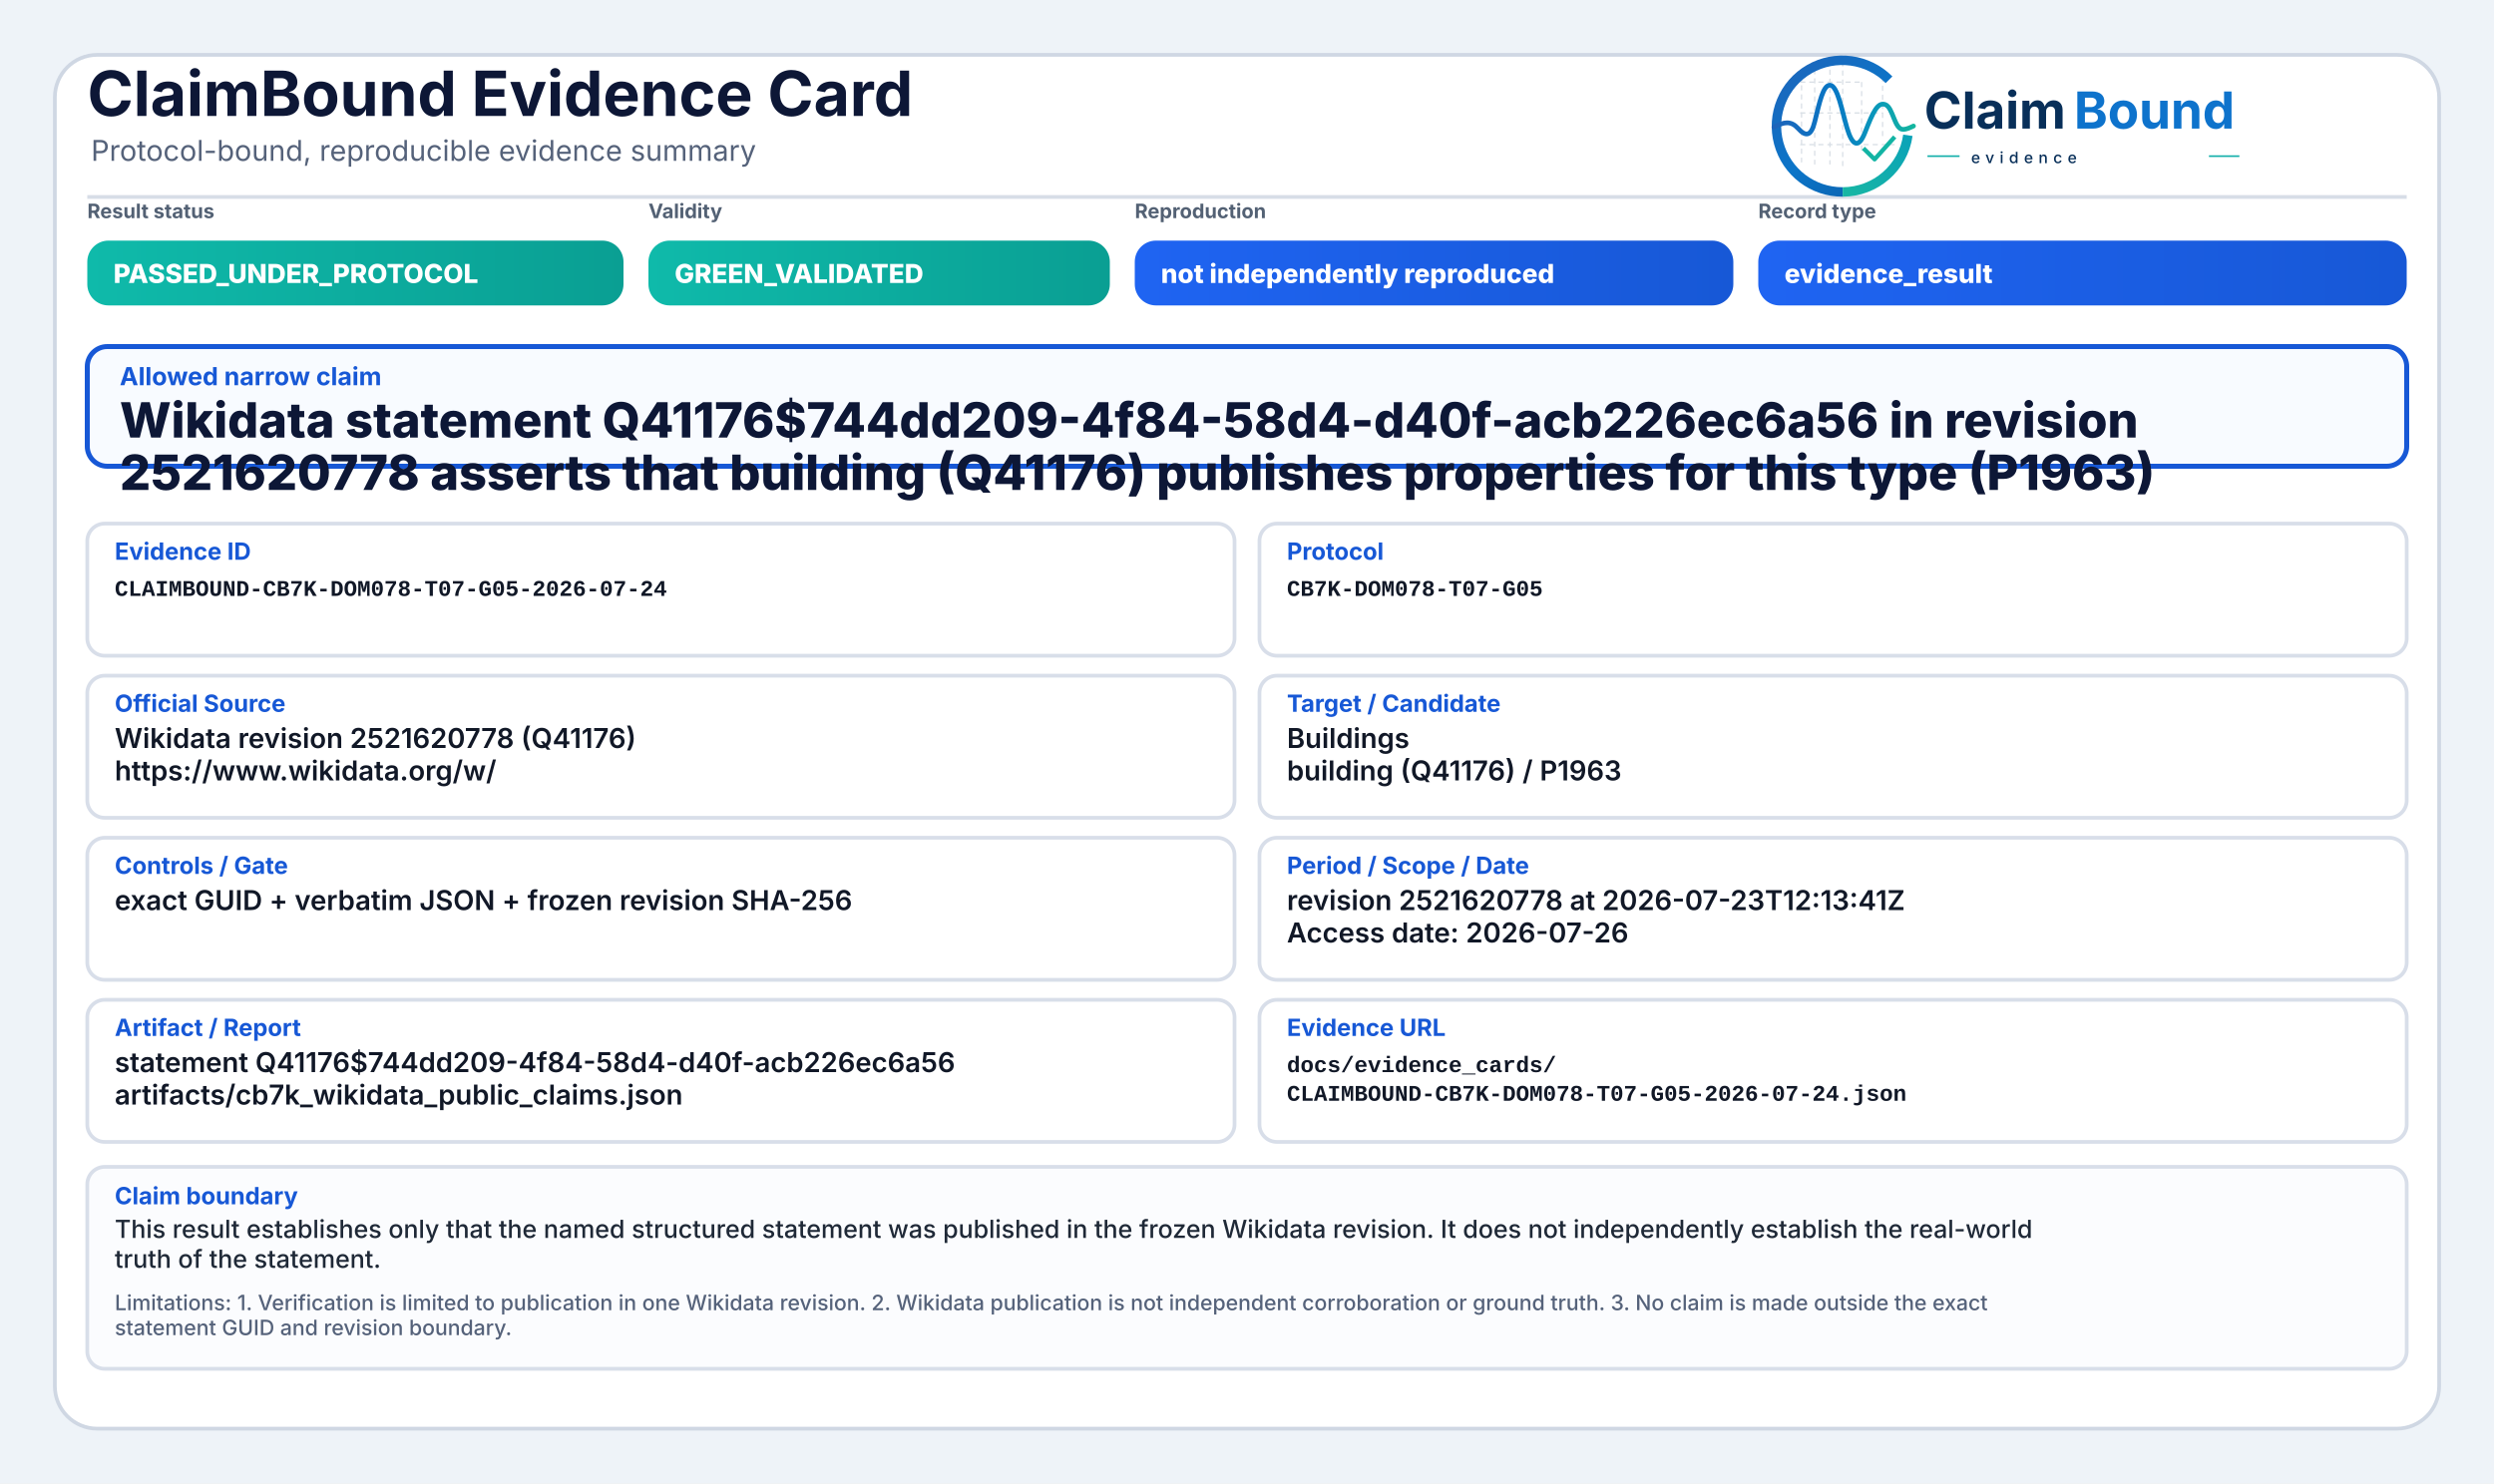
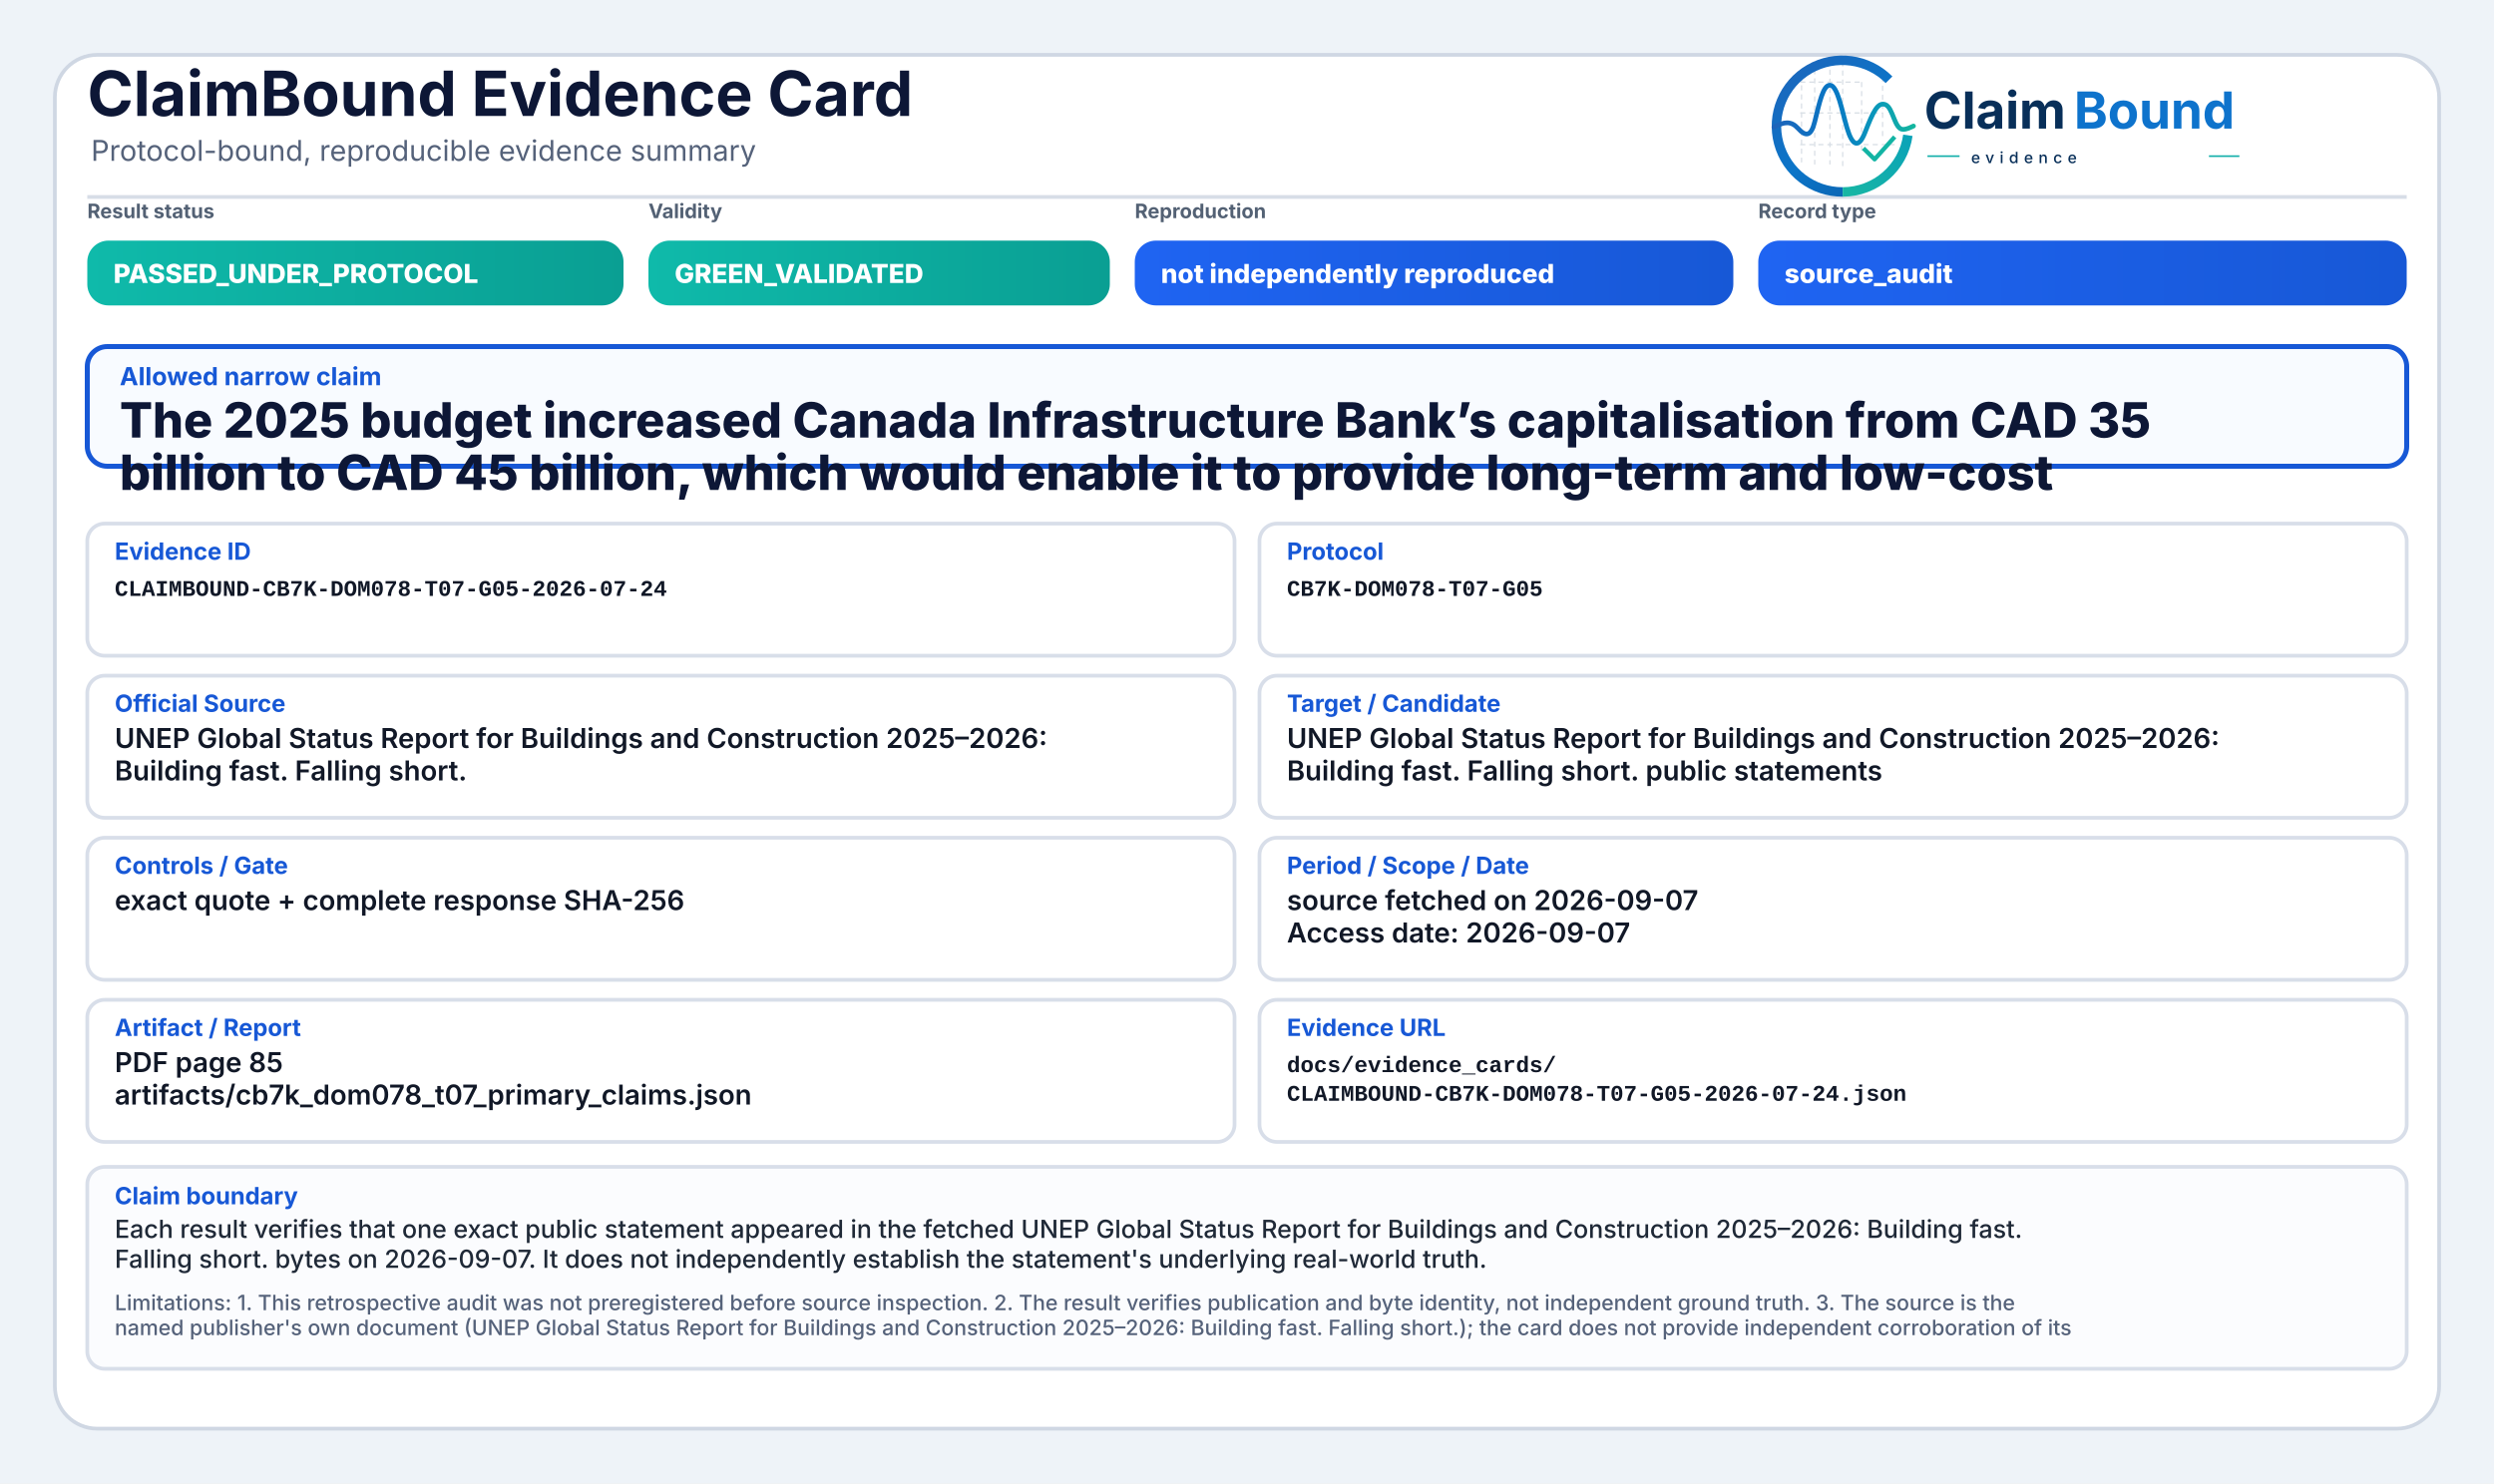
<svg xmlns="http://www.w3.org/2000/svg" width="2000" height="1190" viewBox="0 0 2000 1190" role="img" aria-label="ClaimBound Evidence Card">
  <defs>
    <linearGradient id="greenGrad" x1="0" y1="0" x2="1" y2="0">
      <stop offset="0%" stop-color="#0fbaaa" />
      <stop offset="100%" stop-color="#0a9f93" />
    </linearGradient>
    <linearGradient id="yellowGrad" x1="0" y1="0" x2="1" y2="0">
      <stop offset="0%" stop-color="#fbbf24" />
      <stop offset="100%" stop-color="#d97706" />
    </linearGradient>
    <linearGradient id="amberGrad" x1="0" y1="0" x2="1" y2="0">
      <stop offset="0%" stop-color="#f97316" />
      <stop offset="100%" stop-color="#c2410c" />
    </linearGradient>
    <linearGradient id="redGrad" x1="0" y1="0" x2="1" y2="0">
      <stop offset="0%" stop-color="#ef4444" />
      <stop offset="100%" stop-color="#b91c1c" />
    </linearGradient>
    <linearGradient id="grayGrad" x1="0" y1="0" x2="1" y2="0">
      <stop offset="0%" stop-color="#64748b" />
      <stop offset="100%" stop-color="#475569" />
    </linearGradient>
    <linearGradient id="blueGrad" x1="0" y1="0" x2="1" y2="0">
      <stop offset="0%" stop-color="#1f64f2" />
      <stop offset="100%" stop-color="#1758d6" />
    </linearGradient>
    <linearGradient id="logoRingBlue" x1="73" y1="453" x2="348" y2="793" gradientUnits="userSpaceOnUse">
      <stop offset="0" stop-color="#1E64BA" />
      <stop offset="0.55" stop-color="#0C75C8" />
      <stop offset="1" stop-color="#0A5FAB" />
    </linearGradient>
    <linearGradient id="logoRingTeal" x1="221" y1="792" x2="403" y2="594" gradientUnits="userSpaceOnUse">
      <stop offset="0" stop-color="#18B7A3" />
      <stop offset="1" stop-color="#089EBC" />
    </linearGradient>
    <linearGradient id="logoSignalGradient" x1="61" y1="628" x2="404" y2="628" gradientUnits="userSpaceOnUse">
      <stop offset="0" stop-color="#1E64BA" />
      <stop offset="0.43" stop-color="#0877C4" />
      <stop offset="0.72" stop-color="#0A97BB" />
      <stop offset="1" stop-color="#14B69E" />
    </linearGradient>
  </defs>
  <rect x="0" y="0" width="2000" height="1190" fill="#eef3f8" />
  <rect x="44" y="44" width="1912" height="1102" rx="34" fill="#ffffff" stroke="#cfd7e3" stroke-width="3" />
  <path d="M70 158 H1930" stroke="#d7dde7" stroke-width="3" />
  <text x="70" y="93" font-family="Inter, Segoe UI, Arial, sans-serif" font-size="50" font-weight="750" fill="#0d1736">ClaimBound Evidence Card</text>
  <text x="73" y="129" font-family="Inter, Segoe UI, Arial, sans-serif" font-size="23" font-weight="400" fill="#55627a">Protocol-bound, reproducible evidence summary</text>
  <g aria-label="ClaimBound evidence logo" transform="translate(1415,52) scale(0.33) translate(-40,-478)">
    <g stroke-linecap="butt" stroke-linejoin="round">
      <g stroke="#CBD3DC" stroke-width="3.2" stroke-linecap="round" stroke-dasharray="10 12" opacity="0.72">
        <path d="M130 507V714" />
        <path d="M162 490V719" />
        <path d="M199 491V719" />
        <path d="M230 471V726" />
        <path d="M276 521V690" />
        <path d="M327 508V650" />
        <path d="M128 520H277" />
        <path d="M128 595H327" />
        <path d="M128 672H355" />
      </g>
      <path d="M342.6 514.3A160 160 0 1 0 230 787" fill="none" stroke="url(#logoRingBlue)" stroke-width="23" />
      <path d="M230 787A160 160 0 0 0 388.4 649.3" fill="none" stroke="url(#logoRingTeal)" stroke-width="23" />
      <path d="M63 629.5C87 616.4 104.3 613.6 121.2 632.2C140.7 653.8 153.4 651.6 162.1 616.2C173.8 568.5 182.5 527.5 198.9 527.5C217.5 527.5 228.4 590.6 240.3 630.8C253.4 675.4 268.6 682.8 284.6 641.5C303.5 592.9 315.2 567.6 333.7 574.7C352.6 582 355.7 635.1 376.6 634.9C386.2 634.8 394 630.4 402 626.8" fill="none" stroke="url(#logoSignalGradient)" stroke-width="11.5" stroke-linecap="round" />
      <path d="M284 684.5L307.5 707.7L353 657" fill="none" stroke="#12B4A4" stroke-width="10.5" stroke-linecap="square" />
    </g>
    <text x="428" y="633" font-family="Inter, Segoe UI, Arial, sans-serif" font-size="124" font-weight="750" fill="#082F59" text-rendering="geometricPrecision">Claim</text>
    <text x="792" y="633" font-family="Inter, Segoe UI, Arial, sans-serif" font-size="124" font-weight="750" fill="#0E73CC" text-rendering="geometricPrecision">Bound</text>
    <line x1="436" y1="700" x2="514" y2="700" stroke="#11AFA9" stroke-width="4" />
    <text x="542" y="717" font-family="Inter, Segoe UI, Arial, sans-serif" font-size="38" font-weight="500" letter-spacing="13" fill="#082F59">evidence</text>
    <line x1="1120" y1="700" x2="1194" y2="700" stroke="#11AFA9" stroke-width="4" />
  </g>
  <text x="70" y="175" font-family="Inter, Segoe UI, Arial, sans-serif" font-size="16" font-weight="650" fill="#536174">Result status</text>
  <rect x="70" y="193" width="430" height="52" rx="17" fill="url(#greenGrad)" />
  <text x="91" y="227" font-family="Inter, Segoe UI, Arial, sans-serif" font-size="21" font-weight="800" fill="#ffffff">PASSED_UNDER_PROTOCOL</text>
  <text x="520" y="175" font-family="Inter, Segoe UI, Arial, sans-serif" font-size="16" font-weight="650" fill="#536174">Validity</text>
  <rect x="520" y="193" width="370" height="52" rx="17" fill="url(#greenGrad)" />
  <text x="541" y="227" font-family="Inter, Segoe UI, Arial, sans-serif" font-size="21" font-weight="800" fill="#ffffff">GREEN_VALIDATED</text>
  <text x="910" y="175" font-family="Inter, Segoe UI, Arial, sans-serif" font-size="16" font-weight="650" fill="#536174">Reproduction</text>
  <rect x="910" y="193" width="480" height="52" rx="17" fill="url(#blueGrad)" />
  <text x="931" y="227" font-family="Inter, Segoe UI, Arial, sans-serif" font-size="21" font-weight="800" fill="#ffffff">not independently reproduced</text>
  <text x="1410" y="175" font-family="Inter, Segoe UI, Arial, sans-serif" font-size="16" font-weight="650" fill="#536174">Record type</text>
  <rect x="1410" y="193" width="520" height="52" rx="17" fill="url(#blueGrad)" />
-   <text x="1431" y="227" font-family="Inter, Segoe UI, Arial, sans-serif" font-size="21" font-weight="800" fill="#ffffff">evidence_result</text>
+   <text x="1431" y="227" font-family="Inter, Segoe UI, Arial, sans-serif" font-size="21" font-weight="800" fill="#ffffff">source_audit</text>
  <rect x="70" y="278" width="1860" height="96" rx="16" fill="#f8fbff" stroke="#1758d6" stroke-width="4" />
  <text x="96" y="309" font-family="Inter, Segoe UI, Arial, sans-serif" font-size="20" font-weight="750" fill="#1758d6">Allowed narrow claim</text>
-   <text x="96" y="351" font-family="Inter, Segoe UI, Arial, sans-serif" font-size="39" font-weight="800" fill="#0d1736">Wikidata statement Q41176$744dd209-4f84-58d4-d40f-acb226ec6a56 in revision</text>
-   <text x="96" y="393" font-family="Inter, Segoe UI, Arial, sans-serif" font-size="39" font-weight="800" fill="#0d1736">2521620778 asserts that building (Q41176) publishes properties for this type (P1963)</text>
+   <text x="96" y="351" font-family="Inter, Segoe UI, Arial, sans-serif" font-size="39" font-weight="800" fill="#0d1736">The 2025 budget increased Canada Infrastructure Bank’s capitalisation from CAD 35</text>
+   <text x="96" y="393" font-family="Inter, Segoe UI, Arial, sans-serif" font-size="39" font-weight="800" fill="#0d1736">billion to CAD 45 billion, which would enable it to provide long-term and low-cost</text>
  <rect x="70" y="420" width="920" height="106" rx="14" fill="#ffffff" stroke="#d8dee9" stroke-width="3" />
  <text x="92" y="449" font-family="Inter, Segoe UI, Arial, sans-serif" font-size="19" font-weight="750" fill="#1758d6">Evidence ID</text>
  <text x="92" y="478" font-family="SFMono-Regular, Consolas, Liberation Mono, monospace" font-size="18" font-weight="600" fill="#111827">CLAIMBOUND-CB7K-DOM078-T07-G05-2026-07-24</text>
  <rect x="1010" y="420" width="920" height="106" rx="14" fill="#ffffff" stroke="#d8dee9" stroke-width="3" />
  <text x="1032" y="449" font-family="Inter, Segoe UI, Arial, sans-serif" font-size="19" font-weight="750" fill="#1758d6">Protocol</text>
  <text x="1032" y="478" font-family="SFMono-Regular, Consolas, Liberation Mono, monospace" font-size="18" font-weight="600" fill="#111827">CB7K-DOM078-T07-G05</text>
  <rect x="70" y="542" width="920" height="114" rx="14" fill="#ffffff" stroke="#d8dee9" stroke-width="3" />
  <text x="92" y="571" font-family="Inter, Segoe UI, Arial, sans-serif" font-size="19" font-weight="750" fill="#1758d6">Official Source</text>
-   <text x="92" y="600" font-family="Inter, Segoe UI, Arial, sans-serif" font-size="22" font-weight="600" fill="#111827">Wikidata revision 2521620778 (Q41176)</text>
-   <text x="92" y="626" font-family="Inter, Segoe UI, Arial, sans-serif" font-size="22" font-weight="600" fill="#111827">https://www.wikidata.org/w/</text>
+   <text x="92" y="600" font-family="Inter, Segoe UI, Arial, sans-serif" font-size="22" font-weight="600" fill="#111827">UNEP Global Status Report for Buildings and Construction 2025–2026:</text>
+   <text x="92" y="626" font-family="Inter, Segoe UI, Arial, sans-serif" font-size="22" font-weight="600" fill="#111827">Building fast. Falling short.</text>
  <rect x="1010" y="542" width="920" height="114" rx="14" fill="#ffffff" stroke="#d8dee9" stroke-width="3" />
  <text x="1032" y="571" font-family="Inter, Segoe UI, Arial, sans-serif" font-size="19" font-weight="750" fill="#1758d6">Target / Candidate</text>
-   <text x="1032" y="600" font-family="Inter, Segoe UI, Arial, sans-serif" font-size="22" font-weight="600" fill="#111827">Buildings</text>
-   <text x="1032" y="626" font-family="Inter, Segoe UI, Arial, sans-serif" font-size="22" font-weight="600" fill="#111827">building (Q41176) / P1963</text>
+   <text x="1032" y="600" font-family="Inter, Segoe UI, Arial, sans-serif" font-size="22" font-weight="600" fill="#111827">UNEP Global Status Report for Buildings and Construction 2025–2026:</text>
+   <text x="1032" y="626" font-family="Inter, Segoe UI, Arial, sans-serif" font-size="22" font-weight="600" fill="#111827">Building fast. Falling short. public statements</text>
  <rect x="70" y="672" width="920" height="114" rx="14" fill="#ffffff" stroke="#d8dee9" stroke-width="3" />
  <text x="92" y="701" font-family="Inter, Segoe UI, Arial, sans-serif" font-size="19" font-weight="750" fill="#1758d6">Controls / Gate</text>
-   <text x="92" y="730" font-family="Inter, Segoe UI, Arial, sans-serif" font-size="22" font-weight="600" fill="#111827">exact GUID + verbatim JSON + frozen revision SHA-256</text>
+   <text x="92" y="730" font-family="Inter, Segoe UI, Arial, sans-serif" font-size="22" font-weight="600" fill="#111827">exact quote + complete response SHA-256</text>
  <rect x="1010" y="672" width="920" height="114" rx="14" fill="#ffffff" stroke="#d8dee9" stroke-width="3" />
  <text x="1032" y="701" font-family="Inter, Segoe UI, Arial, sans-serif" font-size="19" font-weight="750" fill="#1758d6">Period / Scope / Date</text>
-   <text x="1032" y="730" font-family="Inter, Segoe UI, Arial, sans-serif" font-size="22" font-weight="600" fill="#111827">revision 2521620778 at 2026-07-23T12:13:41Z</text>
-   <text x="1032" y="756" font-family="Inter, Segoe UI, Arial, sans-serif" font-size="22" font-weight="600" fill="#111827">Access date: 2026-07-26</text>
+   <text x="1032" y="730" font-family="Inter, Segoe UI, Arial, sans-serif" font-size="22" font-weight="600" fill="#111827">source fetched on 2026-09-07</text>
+   <text x="1032" y="756" font-family="Inter, Segoe UI, Arial, sans-serif" font-size="22" font-weight="600" fill="#111827">Access date: 2026-09-07</text>
  <rect x="70" y="802" width="920" height="114" rx="14" fill="#ffffff" stroke="#d8dee9" stroke-width="3" />
  <text x="92" y="831" font-family="Inter, Segoe UI, Arial, sans-serif" font-size="19" font-weight="750" fill="#1758d6">Artifact / Report</text>
-   <text x="92" y="860" font-family="Inter, Segoe UI, Arial, sans-serif" font-size="22" font-weight="600" fill="#111827">statement Q41176$744dd209-4f84-58d4-d40f-acb226ec6a56</text>
-   <text x="92" y="886" font-family="Inter, Segoe UI, Arial, sans-serif" font-size="22" font-weight="600" fill="#111827">artifacts/cb7k_wikidata_public_claims.json</text>
+   <text x="92" y="860" font-family="Inter, Segoe UI, Arial, sans-serif" font-size="22" font-weight="600" fill="#111827">PDF page 85</text>
+   <text x="92" y="886" font-family="Inter, Segoe UI, Arial, sans-serif" font-size="22" font-weight="600" fill="#111827">artifacts/cb7k_dom078_t07_primary_claims.json</text>
  <rect x="1010" y="802" width="920" height="114" rx="14" fill="#ffffff" stroke="#d8dee9" stroke-width="3" />
  <text x="1032" y="831" font-family="Inter, Segoe UI, Arial, sans-serif" font-size="19" font-weight="750" fill="#1758d6">Evidence URL</text>
  <text x="1032" y="860" font-family="SFMono-Regular, Consolas, Liberation Mono, monospace" font-size="18" font-weight="600" fill="#111827">docs/evidence_cards/</text>
  <text x="1032" y="883" font-family="SFMono-Regular, Consolas, Liberation Mono, monospace" font-size="18" font-weight="600" fill="#111827">CLAIMBOUND-CB7K-DOM078-T07-G05-2026-07-24.json</text>
  <rect x="70" y="936" width="1860" height="162" rx="14" fill="#fbfcfe" stroke="#d8dee9" stroke-width="3" />
  <text x="92" y="966" font-family="Inter, Segoe UI, Arial, sans-serif" font-size="19" font-weight="750" fill="#1758d6">Claim boundary</text>
-   <text x="92" y="993" font-family="Inter, Segoe UI, Arial, sans-serif" font-size="20" font-weight="500" fill="#1f2937">This result establishes only that the named structured statement was published in the frozen Wikidata revision. It does not independently establish the real-world</text>
-   <text x="92" y="1017" font-family="Inter, Segoe UI, Arial, sans-serif" font-size="20" font-weight="500" fill="#1f2937">truth of the statement.</text>
-   <text x="92" y="1051" font-family="Inter, Segoe UI, Arial, sans-serif" font-size="17" font-weight="500" fill="#55627a">Limitations: 1. Verification is limited to publication in one Wikidata revision. 2. Wikidata publication is not independent corroboration or ground truth. 3. No claim is made outside the exact</text>
-   <text x="92" y="1071" font-family="Inter, Segoe UI, Arial, sans-serif" font-size="17" font-weight="500" fill="#55627a">statement GUID and revision boundary.</text>
+   <text x="92" y="993" font-family="Inter, Segoe UI, Arial, sans-serif" font-size="20" font-weight="500" fill="#1f2937">Each result verifies that one exact public statement appeared in the fetched UNEP Global Status Report for Buildings and Construction 2025–2026: Building fast.</text>
+   <text x="92" y="1017" font-family="Inter, Segoe UI, Arial, sans-serif" font-size="20" font-weight="500" fill="#1f2937">Falling short. bytes on 2026-09-07. It does not independently establish the statement's underlying real-world truth.</text>
+   <text x="92" y="1051" font-family="Inter, Segoe UI, Arial, sans-serif" font-size="17" font-weight="500" fill="#55627a">Limitations: 1. This retrospective audit was not preregistered before source inspection. 2. The result verifies publication and byte identity, not independent ground truth. 3. The source is the</text>
+   <text x="92" y="1071" font-family="Inter, Segoe UI, Arial, sans-serif" font-size="17" font-weight="500" fill="#55627a">named publisher's own document (UNEP Global Status Report for Buildings and Construction 2025–2026: Building fast. Falling short.); the card does not provide independent corroboration of its</text>
</svg>
